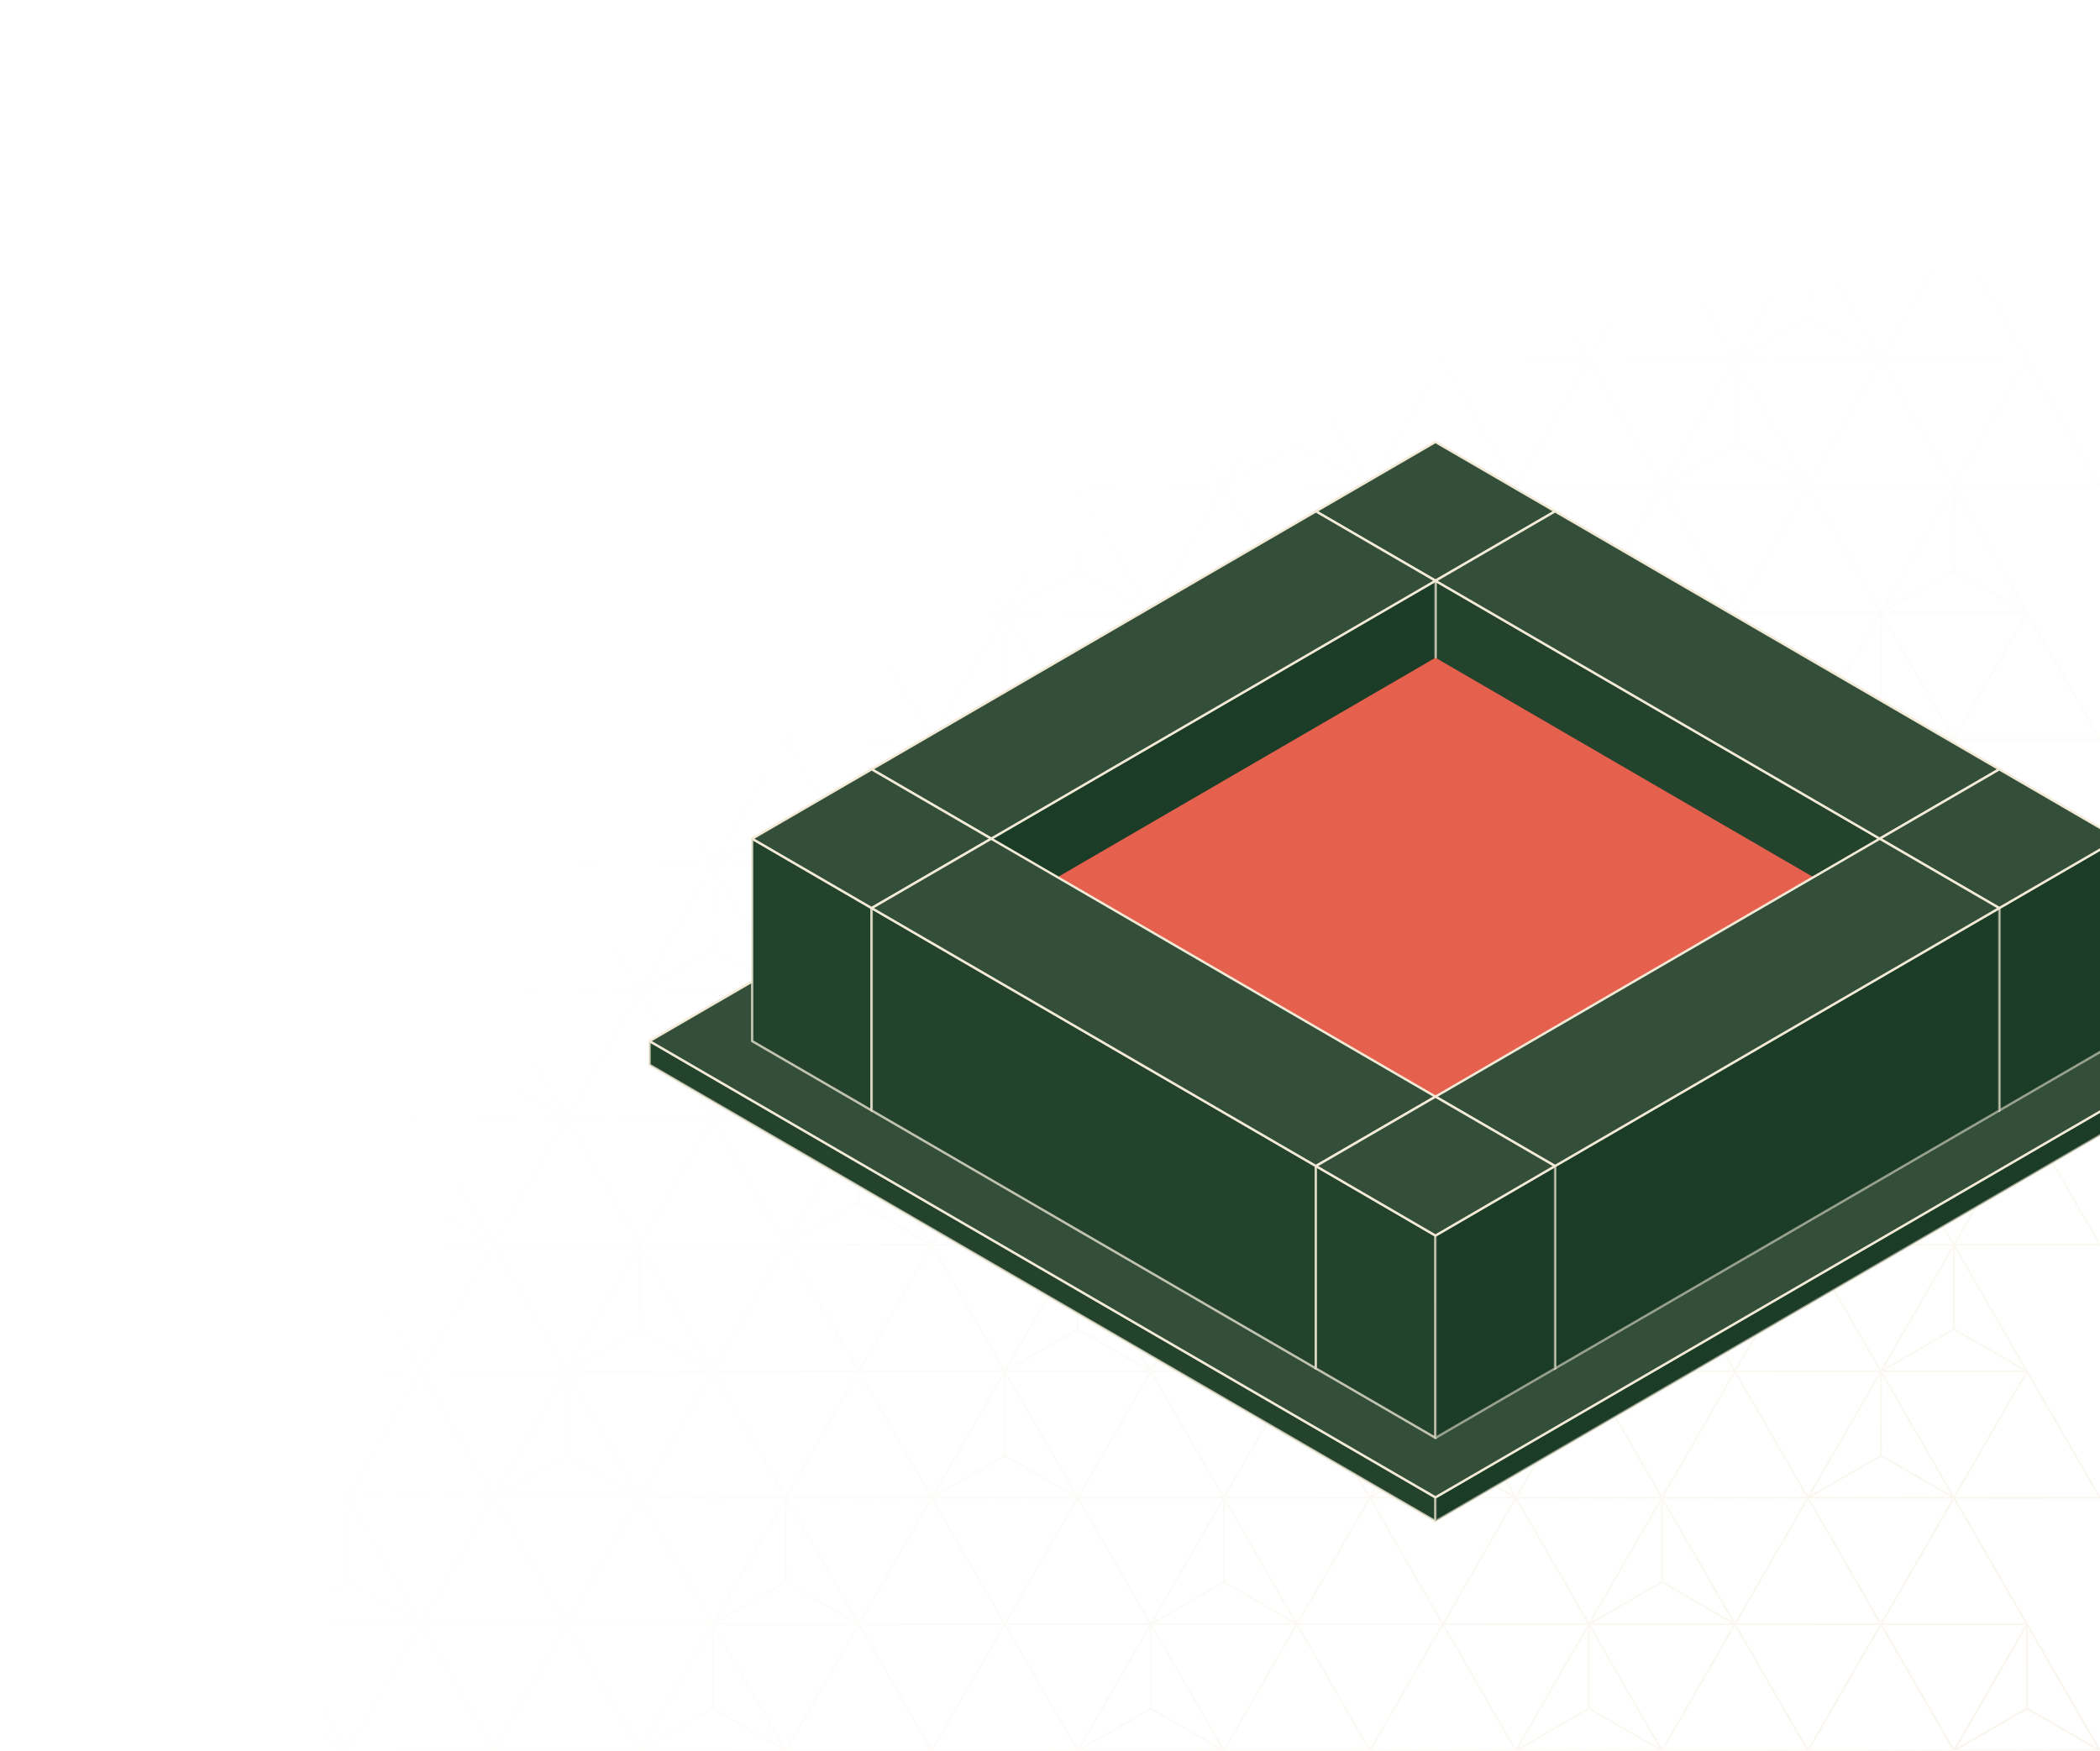
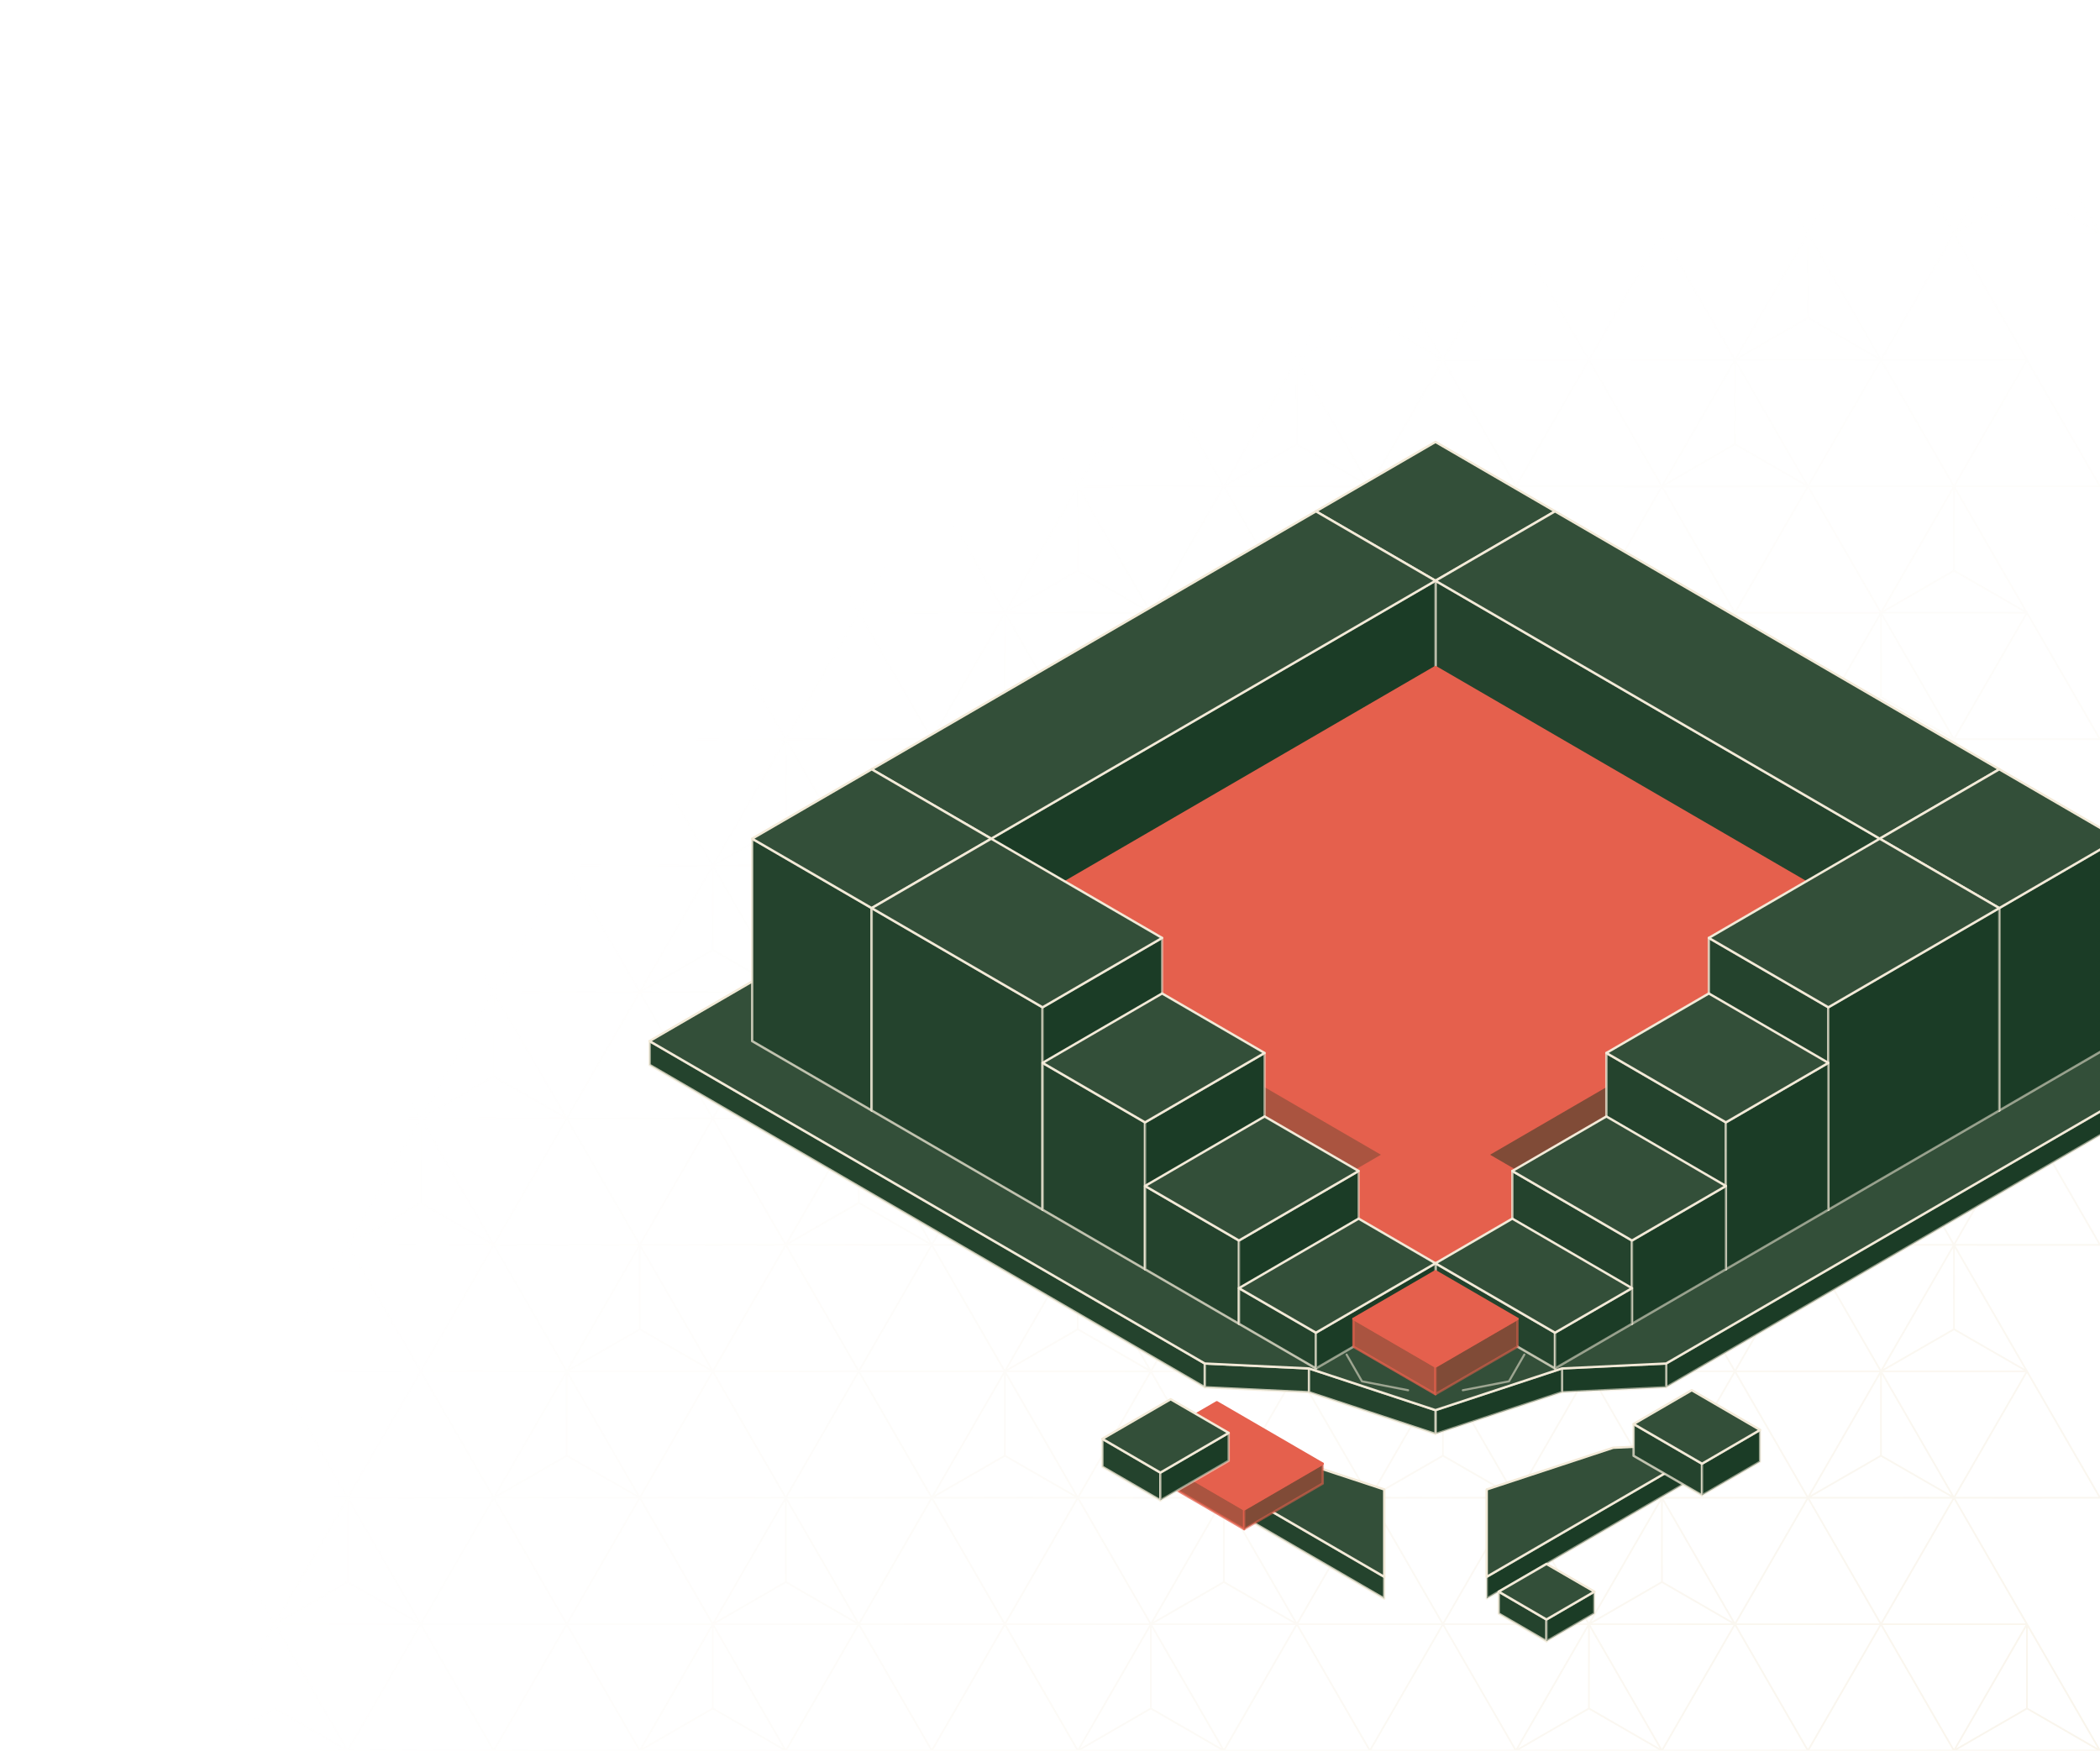
<svg xmlns="http://www.w3.org/2000/svg" width="1697" height="1415" viewBox="0 0 1697 1415" fill="none">
  <defs>
    <radialGradient id="fade" cx="1" cy="1" r="1.05" gradientUnits="objectBoundingBox">
      <stop offset="0" stop-color="#fff" stop-opacity="0.5" />
      <stop offset="0.45" stop-color="#fff" stop-opacity="0.22" />
      <stop offset="0.85" stop-color="#fff" stop-opacity="0" />
    </radialGradient>
    <mask id="m">
      <rect width="1697" height="1415" fill="url(#fade)" />
    </mask>
  </defs>
  <g mask="url(#m)" stroke="#f3ead8" stroke-width="1.4" stroke-linecap="round">
    <path d="M1697 1415L1579 1415 M1579 1415L1638 1312.8 M1638 1312.8L1697 1415 M1697 1415L1638 1380.9 M1579 1415L1638 1380.9 M1638 1312.8L1638 1380.9 M1579 1415L1461 1415 M1461 1415L1520 1312.8 M1520 1312.8L1579 1415 M1461 1415L1343 1415 M1343 1415L1402 1312.8 M1402 1312.8L1461 1415 M1343 1415L1225 1415 M1225 1415L1284 1312.8 M1284 1312.8L1343 1415 M1343 1415L1284 1380.9 M1225 1415L1284 1380.9 M1284 1312.8L1284 1380.9 M1225 1415L1107 1415 M1107 1415L1166 1312.8 M1166 1312.8L1225 1415 M1107 1415L989 1415 M989 1415L1048 1312.8 M1048 1312.8L1107 1415 M989 1415L871 1415 M871 1415L930 1312.8 M930 1312.8L989 1415 M989 1415L930 1380.9 M871 1415L930 1380.9 M930 1312.8L930 1380.9 M871 1415L753 1415 M753 1415L812 1312.8 M812 1312.8L871 1415 M753 1415L635 1415 M635 1415L694 1312.8 M694 1312.8L753 1415 M635 1415L517 1415 M517 1415L576 1312.8 M576 1312.8L635 1415 M635 1415L576 1380.9 M517 1415L576 1380.9 M576 1312.8L576 1380.9 M517 1415L399 1415 M399 1415L458 1312.8 M458 1312.8L517 1415 M399 1415L281 1415 M281 1415L340 1312.8 M340 1312.8L399 1415 M281 1415L163 1415 M163 1415L222 1312.8 M222 1312.8L281 1415 M281 1415L222 1380.9 M163 1415L222 1380.9 M222 1312.8L222 1380.9 M163 1415L45 1415 M45 1415L104 1312.8 M104 1312.8L163 1415 M45 1415L-73 1415 M-73 1415L-14 1312.8 M-14 1312.8L45 1415 M-73 1415L-191 1415 M-191 1415L-132 1312.8 M-132 1312.8L-73 1415 M-73 1415L-132 1380.9 M-191 1415L-132 1380.9 M-132 1312.8L-132 1380.9 M-191 1415L-309 1415 M-309 1415L-250 1312.8 M-250 1312.8L-191 1415 M1638 1312.8L1520 1312.8 M1520 1312.8L1579 1210.6 M1579 1210.6L1638 1312.8 M1520 1312.8L1402 1312.8 M1402 1312.8L1461 1210.6 M1461 1210.6L1520 1312.8 M1402 1312.8L1284 1312.8 M1284 1312.8L1343 1210.6 M1343 1210.6L1402 1312.8 M1402 1312.8L1343 1278.7 M1284 1312.8L1343 1278.7 M1343 1210.6L1343 1278.7 M1284 1312.8L1166 1312.8 M1166 1312.8L1225 1210.6 M1225 1210.6L1284 1312.8 M1166 1312.8L1048 1312.8 M1048 1312.8L1107 1210.6 M1107 1210.6L1166 1312.8 M1048 1312.8L930 1312.8 M930 1312.8L989 1210.6 M989 1210.6L1048 1312.8 M1048 1312.8L989 1278.7 M930 1312.8L989 1278.7 M989 1210.6L989 1278.7 M930 1312.8L812 1312.8 M812 1312.8L871 1210.6 M871 1210.6L930 1312.8 M812 1312.8L694 1312.8 M694 1312.8L753 1210.6 M753 1210.6L812 1312.8 M694 1312.8L576 1312.8 M576 1312.8L635 1210.6 M635 1210.6L694 1312.8 M694 1312.8L635 1278.7 M576 1312.8L635 1278.7 M635 1210.6L635 1278.7 M576 1312.8L458 1312.8 M458 1312.8L517 1210.6 M517 1210.6L576 1312.8 M458 1312.8L340 1312.8 M340 1312.8L399 1210.6 M399 1210.6L458 1312.8 M340 1312.8L222 1312.8 M222 1312.8L281 1210.6 M281 1210.6L340 1312.8 M340 1312.8L281 1278.7 M222 1312.8L281 1278.7 M281 1210.6L281 1278.7 M222 1312.8L104 1312.8 M104 1312.8L163 1210.6 M163 1210.6L222 1312.8 M104 1312.8L-14 1312.8 M-14 1312.8L45 1210.6 M45 1210.6L104 1312.8 M-14 1312.8L-132 1312.8 M-132 1312.8L-73 1210.6 M-73 1210.6L-14 1312.8 M-14 1312.8L-73 1278.7 M-132 1312.8L-73 1278.7 M-73 1210.6L-73 1278.7 M-132 1312.8L-250 1312.8 M-250 1312.8L-191 1210.6 M-191 1210.6L-132 1312.8 M-250 1312.8L-368 1312.8 M-368 1312.8L-309 1210.6 M-309 1210.6L-250 1312.8 M1697 1210.6L1579 1210.6 M1579 1210.6L1638 1108.4 M1638 1108.4L1697 1210.6 M1579 1210.6L1461 1210.6 M1461 1210.6L1520 1108.4 M1520 1108.4L1579 1210.6 M1579 1210.6L1520 1176.6 M1461 1210.6L1520 1176.6 M1520 1108.4L1520 1176.6 M1461 1210.6L1343 1210.6 M1343 1210.6L1402 1108.4 M1402 1108.4L1461 1210.6 M1343 1210.6L1225 1210.6 M1225 1210.6L1284 1108.4 M1284 1108.4L1343 1210.6 M1225 1210.6L1107 1210.6 M1107 1210.6L1166 1108.4 M1166 1108.4L1225 1210.6 M1225 1210.6L1166 1176.6 M1107 1210.6L1166 1176.6 M1166 1108.4L1166 1176.6 M1107 1210.6L989 1210.6 M989 1210.6L1048 1108.4 M1048 1108.4L1107 1210.6 M989 1210.6L871 1210.6 M871 1210.6L930 1108.4 M930 1108.4L989 1210.6 M871 1210.6L753 1210.6 M753 1210.6L812 1108.4 M812 1108.4L871 1210.6 M871 1210.6L812 1176.6 M753 1210.6L812 1176.6 M812 1108.4L812 1176.6 M753 1210.6L635 1210.6 M635 1210.6L694 1108.4 M694 1108.4L753 1210.6 M635 1210.6L517 1210.6 M517 1210.6L576 1108.4 M576 1108.4L635 1210.6 M517 1210.6L399 1210.6 M399 1210.6L458 1108.4 M458 1108.4L517 1210.6 M517 1210.6L458 1176.6 M399 1210.6L458 1176.6 M458 1108.4L458 1176.6 M399 1210.6L281 1210.6 M281 1210.6L340 1108.4 M340 1108.4L399 1210.6 M281 1210.6L163 1210.6 M163 1210.6L222 1108.4 M222 1108.4L281 1210.6 M163 1210.6L45 1210.6 M45 1210.6L104 1108.4 M104 1108.4L163 1210.6 M163 1210.6L104 1176.6 M45 1210.6L104 1176.6 M104 1108.4L104 1176.6 M45 1210.6L-73 1210.6 M-73 1210.6L-14 1108.4 M-14 1108.4L45 1210.6 M-73 1210.6L-191 1210.6 M-191 1210.6L-132 1108.4 M-132 1108.4L-73 1210.6 M-191 1210.6L-309 1210.6 M-309 1210.6L-250 1108.4 M-250 1108.4L-191 1210.6 M-191 1210.6L-250 1176.6 M-309 1210.6L-250 1176.6 M-250 1108.4L-250 1176.6 M1638 1108.4L1520 1108.4 M1520 1108.4L1579 1006.2 M1579 1006.2L1638 1108.4 M1638 1108.4L1579 1074.4 M1520 1108.4L1579 1074.4 M1579 1006.2L1579 1074.4 M1520 1108.4L1402 1108.4 M1402 1108.4L1461 1006.2 M1461 1006.2L1520 1108.4 M1402 1108.4L1284 1108.4 M1284 1108.4L1343 1006.2 M1343 1006.2L1402 1108.4 M1284 1108.4L1166 1108.4 M1166 1108.4L1225 1006.2 M1225 1006.2L1284 1108.4 M1284 1108.4L1225 1074.4 M1166 1108.4L1225 1074.4 M1225 1006.2L1225 1074.4 M1166 1108.4L1048 1108.4 M1048 1108.4L1107 1006.2 M1107 1006.2L1166 1108.4 M1048 1108.4L930 1108.4 M930 1108.4L989 1006.2 M989 1006.2L1048 1108.4 M930 1108.4L812 1108.4 M812 1108.4L871 1006.2 M871 1006.2L930 1108.4 M930 1108.4L871 1074.4 M812 1108.4L871 1074.4 M871 1006.2L871 1074.4 M812 1108.4L694 1108.4 M694 1108.4L753 1006.2 M753 1006.2L812 1108.4 M694 1108.4L576 1108.4 M576 1108.4L635 1006.2 M635 1006.2L694 1108.4 M576 1108.4L458 1108.4 M458 1108.4L517 1006.2 M517 1006.2L576 1108.4 M576 1108.4L517 1074.4 M458 1108.4L517 1074.4 M517 1006.2L517 1074.4 M458 1108.4L340 1108.4 M340 1108.4L399 1006.2 M399 1006.2L458 1108.4 M340 1108.4L222 1108.4 M222 1108.4L281 1006.2 M281 1006.2L340 1108.4 M222 1108.4L104 1108.4 M104 1108.4L163 1006.2 M163 1006.2L222 1108.4 M222 1108.4L163 1074.4 M104 1108.4L163 1074.4 M163 1006.2L163 1074.4 M104 1108.4L-14 1108.4 M-14 1108.4L45 1006.2 M45 1006.2L104 1108.4 M-14 1108.4L-132 1108.4 M-132 1108.4L-73 1006.2 M-73 1006.2L-14 1108.4 M-132 1108.4L-250 1108.4 M-250 1108.4L-191 1006.2 M-191 1006.2L-132 1108.4 M-132 1108.4L-191 1074.4 M-250 1108.4L-191 1074.4 M-191 1006.2L-191 1074.4 M-250 1108.4L-368 1108.4 M-368 1108.4L-309 1006.2 M-309 1006.2L-250 1108.4 M1697 1006.2L1579 1006.2 M1579 1006.2L1638 904 M1638 904L1697 1006.2 M1579 1006.2L1461 1006.2 M1461 1006.2L1520 904 M1520 904L1579 1006.2 M1461 1006.2L1343 1006.2 M1343 1006.2L1402 904 M1402 904L1461 1006.2 M1461 1006.2L1402 972.2 M1343 1006.2L1402 972.2 M1402 904L1402 972.2 M1343 1006.2L1225 1006.2 M1225 1006.2L1284 904 M1284 904L1343 1006.2 M1225 1006.2L1107 1006.2 M1107 1006.2L1166 904 M1166 904L1225 1006.2 M1107 1006.2L989 1006.2 M989 1006.2L1048 904 M1048 904L1107 1006.2 M1107 1006.2L1048 972.2 M989 1006.2L1048 972.2 M1048 904L1048 972.2 M989 1006.2L871 1006.2 M871 1006.2L930 904 M930 904L989 1006.2 M871 1006.2L753 1006.2 M753 1006.2L812 904 M812 904L871 1006.2 M753 1006.2L635 1006.2 M635 1006.2L694 904 M694 904L753 1006.2 M753 1006.2L694 972.2 M635 1006.2L694 972.2 M694 904L694 972.2 M635 1006.2L517 1006.2 M517 1006.2L576 904 M576 904L635 1006.2 M517 1006.2L399 1006.2 M399 1006.2L458 904 M458 904L517 1006.2 M399 1006.2L281 1006.2 M281 1006.2L340 904 M340 904L399 1006.2 M399 1006.2L340 972.2 M281 1006.2L340 972.2 M340 904L340 972.2 M281 1006.2L163 1006.2 M163 1006.2L222 904 M222 904L281 1006.2 M163 1006.2L45 1006.2 M45 1006.2L104 904 M104 904L163 1006.2 M45 1006.2L-73 1006.2 M-73 1006.2L-14 904 M-14 904L45 1006.2 M45 1006.2L-14 972.2 M-73 1006.2L-14 972.2 M-14 904L-14 972.2 M-73 1006.2L-191 1006.2 M-191 1006.2L-132 904 M-132 904L-73 1006.2 M-191 1006.2L-309 1006.2 M-309 1006.2L-250 904 M-250 904L-191 1006.2 M1638 904L1520 904 M1520 904L1579 801.9 M1579 801.9L1638 904 M1520 904L1402 904 M1402 904L1461 801.9 M1461 801.9L1520 904 M1520 904L1461 870 M1402 904L1461 870 M1461 801.9L1461 870 M1402 904L1284 904 M1284 904L1343 801.9 M1343 801.9L1402 904 M1284 904L1166 904 M1166 904L1225 801.9 M1225 801.9L1284 904 M1166 904L1048 904 M1048 904L1107 801.9 M1107 801.9L1166 904 M1166 904L1107 870 M1048 904L1107 870 M1107 801.9L1107 870 M1048 904L930 904 M930 904L989 801.9 M989 801.9L1048 904 M930 904L812 904 M812 904L871 801.9 M871 801.9L930 904 M812 904L694 904 M694 904L753 801.9 M753 801.9L812 904 M812 904L753 870 M694 904L753 870 M753 801.9L753 870 M694 904L576 904 M576 904L635 801.9 M635 801.9L694 904 M576 904L458 904 M458 904L517 801.9 M517 801.9L576 904 M458 904L340 904 M340 904L399 801.9 M399 801.9L458 904 M458 904L399 870 M340 904L399 870 M399 801.9L399 870 M340 904L222 904 M222 904L281 801.9 M281 801.9L340 904 M222 904L104 904 M104 904L163 801.9 M163 801.9L222 904 M104 904L-14 904 M-14 904L45 801.9 M45 801.9L104 904 M104 904L45 870 M-14 904L45 870 M45 801.9L45 870 M-14 904L-132 904 M-132 904L-73 801.9 M-73 801.9L-14 904 M-132 904L-250 904 M-250 904L-191 801.9 M-191 801.9L-132 904 M-250 904L-368 904 M-368 904L-309 801.9 M-309 801.9L-250 904 M-250 904L-309 870 M-368 904L-309 870 M-309 801.9L-309 870 M1697 801.9L1579 801.9 M1579 801.9L1638 699.7 M1638 699.7L1697 801.9 M1697 801.9L1638 767.8 M1579 801.9L1638 767.8 M1638 699.7L1638 767.8 M1579 801.9L1461 801.9 M1461 801.9L1520 699.7 M1520 699.7L1579 801.9 M1461 801.9L1343 801.9 M1343 801.9L1402 699.7 M1402 699.7L1461 801.9 M1343 801.9L1225 801.9 M1225 801.9L1284 699.7 M1284 699.7L1343 801.9 M1343 801.9L1284 767.8 M1225 801.9L1284 767.8 M1284 699.7L1284 767.8 M1225 801.9L1107 801.9 M1107 801.9L1166 699.7 M1166 699.7L1225 801.9 M1107 801.9L989 801.9 M989 801.9L1048 699.7 M1048 699.7L1107 801.9 M989 801.9L871 801.9 M871 801.9L930 699.7 M930 699.7L989 801.9 M989 801.9L930 767.8 M871 801.9L930 767.8 M930 699.7L930 767.8 M871 801.9L753 801.9 M753 801.9L812 699.7 M812 699.7L871 801.9 M753 801.9L635 801.9 M635 801.9L694 699.7 M694 699.7L753 801.9 M635 801.9L517 801.9 M517 801.9L576 699.7 M576 699.7L635 801.9 M635 801.9L576 767.8 M517 801.9L576 767.8 M576 699.7L576 767.8 M517 801.9L399 801.9 M399 801.9L458 699.7 M458 699.7L517 801.9 M399 801.9L281 801.9 M281 801.9L340 699.7 M340 699.7L399 801.9 M281 801.9L163 801.9 M163 801.9L222 699.7 M222 699.7L281 801.9 M281 801.9L222 767.8 M163 801.9L222 767.8 M222 699.7L222 767.8 M163 801.9L45 801.9 M45 801.9L104 699.7 M104 699.7L163 801.9 M45 801.9L-73 801.9 M-73 801.9L-14 699.7 M-14 699.7L45 801.9 M-73 801.9L-191 801.9 M-191 801.9L-132 699.7 M-132 699.7L-73 801.9 M-73 801.9L-132 767.8 M-191 801.9L-132 767.8 M-132 699.7L-132 767.8 M-191 801.9L-309 801.9 M-309 801.9L-250 699.7 M-250 699.7L-191 801.9 M1638 699.7L1520 699.7 M1520 699.7L1579 597.5 M1579 597.5L1638 699.7 M1520 699.7L1402 699.7 M1402 699.7L1461 597.5 M1461 597.5L1520 699.7 M1402 699.7L1284 699.7 M1284 699.7L1343 597.5 M1343 597.5L1402 699.7 M1402 699.7L1343 665.6 M1284 699.7L1343 665.6 M1343 597.5L1343 665.6 M1284 699.7L1166 699.7 M1166 699.7L1225 597.5 M1225 597.5L1284 699.7 M1166 699.7L1048 699.7 M1048 699.7L1107 597.5 M1107 597.5L1166 699.7 M1048 699.7L930 699.7 M930 699.7L989 597.5 M989 597.5L1048 699.7 M1048 699.7L989 665.6 M930 699.7L989 665.6 M989 597.5L989 665.6 M930 699.7L812 699.7 M812 699.7L871 597.5 M871 597.5L930 699.7 M812 699.7L694 699.7 M694 699.7L753 597.5 M753 597.5L812 699.7 M694 699.7L576 699.7 M576 699.7L635 597.5 M635 597.5L694 699.7 M694 699.7L635 665.6 M576 699.7L635 665.6 M635 597.5L635 665.6 M576 699.7L458 699.7 M458 699.7L517 597.5 M517 597.5L576 699.7 M458 699.7L340 699.7 M340 699.7L399 597.5 M399 597.5L458 699.7 M340 699.7L222 699.7 M222 699.7L281 597.5 M281 597.5L340 699.7 M340 699.7L281 665.6 M222 699.7L281 665.6 M281 597.5L281 665.6 M222 699.7L104 699.7 M104 699.7L163 597.5 M163 597.5L222 699.7 M104 699.7L-14 699.7 M-14 699.7L45 597.5 M45 597.5L104 699.7 M-14 699.7L-132 699.7 M-132 699.7L-73 597.5 M-73 597.5L-14 699.7 M-14 699.7L-73 665.6 M-132 699.7L-73 665.6 M-73 597.5L-73 665.6 M-132 699.7L-250 699.7 M-250 699.7L-191 597.5 M-191 597.5L-132 699.7 M-250 699.7L-368 699.7 M-368 699.7L-309 597.5 M-309 597.5L-250 699.7 M1697 597.5L1579 597.5 M1579 597.5L1638 495.3 M1638 495.3L1697 597.5 M1579 597.5L1461 597.5 M1461 597.5L1520 495.3 M1520 495.3L1579 597.5 M1579 597.5L1520 563.4 M1461 597.5L1520 563.4 M1520 495.3L1520 563.4 M1461 597.5L1343 597.5 M1343 597.5L1402 495.3 M1402 495.3L1461 597.5 M1343 597.5L1225 597.5 M1225 597.5L1284 495.3 M1284 495.3L1343 597.5 M1225 597.5L1107 597.5 M1107 597.5L1166 495.3 M1166 495.3L1225 597.5 M1225 597.5L1166 563.4 M1107 597.5L1166 563.4 M1166 495.3L1166 563.4 M1107 597.5L989 597.5 M989 597.5L1048 495.3 M1048 495.3L1107 597.5 M989 597.5L871 597.5 M871 597.5L930 495.3 M930 495.3L989 597.5 M871 597.5L753 597.5 M753 597.5L812 495.3 M812 495.3L871 597.5 M871 597.5L812 563.4 M753 597.5L812 563.4 M812 495.3L812 563.4 M753 597.5L635 597.5 M635 597.5L694 495.3 M694 495.3L753 597.5 M635 597.5L517 597.5 M517 597.5L576 495.3 M576 495.3L635 597.5 M517 597.5L399 597.5 M399 597.5L458 495.3 M458 495.3L517 597.5 M517 597.5L458 563.4 M399 597.5L458 563.4 M458 495.3L458 563.4 M399 597.5L281 597.5 M281 597.5L340 495.3 M340 495.3L399 597.5 M281 597.5L163 597.5 M163 597.5L222 495.3 M222 495.3L281 597.5 M163 597.5L45 597.5 M45 597.5L104 495.3 M104 495.3L163 597.5 M163 597.5L104 563.4 M45 597.5L104 563.4 M104 495.3L104 563.4 M45 597.5L-73 597.5 M-73 597.5L-14 495.3 M-14 495.3L45 597.5 M-73 597.5L-191 597.5 M-191 597.5L-132 495.3 M-132 495.3L-73 597.5 M-191 597.5L-309 597.5 M-309 597.5L-250 495.3 M-250 495.3L-191 597.5 M-191 597.5L-250 563.4 M-309 597.5L-250 563.4 M-250 495.3L-250 563.4 M1638 495.3L1520 495.3 M1520 495.3L1579 393.1 M1579 393.1L1638 495.3 M1638 495.3L1579 461.2 M1520 495.3L1579 461.2 M1579 393.1L1579 461.2 M1520 495.3L1402 495.3 M1402 495.3L1461 393.1 M1461 393.1L1520 495.3 M1402 495.3L1284 495.3 M1284 495.3L1343 393.1 M1343 393.1L1402 495.3 M1284 495.3L1166 495.3 M1166 495.3L1225 393.1 M1225 393.1L1284 495.3 M1284 495.3L1225 461.2 M1166 495.3L1225 461.2 M1225 393.1L1225 461.2 M1166 495.3L1048 495.3 M1048 495.3L1107 393.1 M1107 393.1L1166 495.3 M1048 495.3L930 495.3 M930 495.3L989 393.1 M989 393.1L1048 495.3 M930 495.3L812 495.3 M812 495.3L871 393.1 M871 393.1L930 495.3 M930 495.3L871 461.2 M812 495.3L871 461.2 M871 393.1L871 461.2 M812 495.3L694 495.3 M694 495.3L753 393.1 M753 393.1L812 495.3 M694 495.3L576 495.3 M576 495.3L635 393.1 M635 393.1L694 495.3 M576 495.3L458 495.3 M458 495.3L517 393.1 M517 393.1L576 495.3 M576 495.3L517 461.2 M458 495.3L517 461.2 M517 393.1L517 461.2 M458 495.3L340 495.3 M340 495.3L399 393.1 M399 393.1L458 495.3 M340 495.3L222 495.3 M222 495.3L281 393.1 M281 393.1L340 495.3 M222 495.3L104 495.3 M104 495.3L163 393.1 M163 393.1L222 495.3 M222 495.3L163 461.2 M104 495.3L163 461.2 M163 393.1L163 461.2 M104 495.3L-14 495.3 M-14 495.3L45 393.1 M45 393.1L104 495.3 M-14 495.3L-132 495.3 M-132 495.3L-73 393.1 M-73 393.1L-14 495.3 M-132 495.3L-250 495.3 M-250 495.3L-191 393.1 M-191 393.1L-132 495.3 M-132 495.3L-191 461.2 M-250 495.3L-191 461.2 M-191 393.1L-191 461.2 M-250 495.3L-368 495.3 M-368 495.3L-309 393.1 M-309 393.1L-250 495.3 M1697 393.1L1579 393.1 M1579 393.1L1638 290.9 M1638 290.9L1697 393.1 M1579 393.1L1461 393.1 M1461 393.1L1520 290.9 M1520 290.9L1579 393.1 M1461 393.1L1343 393.1 M1343 393.1L1402 290.9 M1402 290.9L1461 393.1 M1461 393.1L1402 359 M1343 393.1L1402 359 M1402 290.9L1402 359 M1343 393.1L1225 393.1 M1225 393.1L1284 290.9 M1284 290.9L1343 393.1 M1225 393.1L1107 393.1 M1107 393.1L1166 290.9 M1166 290.9L1225 393.1 M1107 393.1L989 393.1 M989 393.1L1048 290.9 M1048 290.9L1107 393.1 M1107 393.1L1048 359 M989 393.1L1048 359 M1048 290.9L1048 359 M989 393.1L871 393.1 M871 393.1L930 290.9 M930 290.9L989 393.1 M871 393.1L753 393.1 M753 393.1L812 290.9 M812 290.9L871 393.1 M753 393.1L635 393.1 M635 393.1L694 290.9 M694 290.9L753 393.1 M753 393.1L694 359 M635 393.1L694 359 M694 290.9L694 359 M635 393.1L517 393.1 M517 393.1L576 290.9 M576 290.9L635 393.1 M517 393.1L399 393.1 M399 393.1L458 290.9 M458 290.9L517 393.1 M399 393.1L281 393.1 M281 393.1L340 290.9 M340 290.9L399 393.1 M399 393.1L340 359 M281 393.1L340 359 M340 290.9L340 359 M281 393.1L163 393.1 M163 393.1L222 290.9 M222 290.9L281 393.1 M163 393.1L45 393.1 M45 393.1L104 290.9 M104 290.9L163 393.1 M45 393.1L-73 393.1 M-73 393.1L-14 290.9 M-14 290.9L45 393.1 M45 393.1L-14 359 M-73 393.1L-14 359 M-14 290.9L-14 359 M-73 393.1L-191 393.1 M-191 393.1L-132 290.9 M-132 290.9L-73 393.1 M-191 393.1L-309 393.1 M-309 393.1L-250 290.9 M-250 290.9L-191 393.1 M1638 290.9L1520 290.9 M1520 290.9L1579 188.7 M1579 188.7L1638 290.9 M1520 290.9L1402 290.9 M1402 290.9L1461 188.7 M1461 188.7L1520 290.9 M1520 290.9L1461 256.8 M1402 290.9L1461 256.8 M1461 188.7L1461 256.8 M1402 290.9L1284 290.9 M1284 290.9L1343 188.7 M1343 188.7L1402 290.9 M1284 290.9L1166 290.9 M1166 290.9L1225 188.7 M1225 188.7L1284 290.9 M1166 290.9L1048 290.9 M1048 290.9L1107 188.7 M1107 188.7L1166 290.9 M1166 290.9L1107 256.8 M1048 290.9L1107 256.8 M1107 188.7L1107 256.8 M1048 290.9L930 290.9 M930 290.9L989 188.7 M989 188.7L1048 290.9 M930 290.9L812 290.9 M812 290.9L871 188.7 M871 188.7L930 290.9 M812 290.9L694 290.9 M694 290.9L753 188.7 M753 188.7L812 290.9 M812 290.9L753 256.8 M694 290.9L753 256.8 M753 188.7L753 256.8 M694 290.9L576 290.9 M576 290.9L635 188.7 M635 188.7L694 290.9 M576 290.9L458 290.9 M458 290.9L517 188.7 M517 188.7L576 290.9 M458 290.9L340 290.9 M340 290.9L399 188.7 M399 188.7L458 290.9 M458 290.9L399 256.8 M340 290.9L399 256.8 M399 188.7L399 256.8 M340 290.9L222 290.9 M222 290.9L281 188.7 M281 188.7L340 290.9 M222 290.9L104 290.9 M104 290.9L163 188.7 M163 188.7L222 290.9 M104 290.9L-14 290.9 M-14 290.9L45 188.7 M45 188.7L104 290.9 M104 290.9L45 256.8 M-14 290.9L45 256.8 M45 188.7L45 256.8 M-14 290.9L-132 290.9 M-132 290.9L-73 188.7 M-73 188.7L-14 290.9 M-132 290.9L-250 290.9 M-250 290.9L-191 188.7 M-191 188.7L-132 290.9 M-250 290.9L-368 290.9 M-368 290.9L-309 188.7 M-309 188.7L-250 290.9 M-250 290.9L-309 256.8 M-368 290.9L-309 256.8 M-309 188.7L-309 256.8 M1697 188.7L1579 188.7 M1579 188.7L1638 86.5 M1638 86.5L1697 188.7 M1697 188.7L1638 154.6 M1579 188.7L1638 154.6 M1638 86.5L1638 154.6 M1579 188.7L1461 188.7 M1461 188.7L1520 86.5 M1520 86.5L1579 188.7 M1461 188.7L1343 188.7 M1343 188.7L1402 86.5 M1402 86.5L1461 188.7 M1343 188.7L1225 188.7 M1225 188.7L1284 86.5 M1284 86.5L1343 188.7 M1343 188.7L1284 154.6 M1225 188.7L1284 154.6 M1284 86.5L1284 154.6 M1225 188.7L1107 188.7 M1107 188.7L1166 86.5 M1166 86.5L1225 188.7 M1107 188.7L989 188.7 M989 188.7L1048 86.5 M1048 86.5L1107 188.7 M989 188.7L871 188.7 M871 188.7L930 86.5 M930 86.5L989 188.7 M989 188.7L930 154.6 M871 188.7L930 154.6 M930 86.5L930 154.6 M871 188.7L753 188.7 M753 188.7L812 86.5 M812 86.5L871 188.7 M753 188.7L635 188.7 M635 188.7L694 86.5 M694 86.5L753 188.7 M635 188.7L517 188.7 M517 188.7L576 86.5 M576 86.5L635 188.7 M635 188.7L576 154.6 M517 188.7L576 154.6 M576 86.5L576 154.6 M517 188.7L399 188.7 M399 188.7L458 86.5 M458 86.5L517 188.7 M399 188.7L281 188.7 M281 188.7L340 86.5 M340 86.5L399 188.7 M281 188.7L163 188.7 M163 188.7L222 86.5 M222 86.5L281 188.7 M281 188.7L222 154.6 M163 188.7L222 154.6 M222 86.5L222 154.6 M163 188.7L45 188.7 M45 188.7L104 86.5 M104 86.5L163 188.7 M45 188.7L-73 188.7 M-73 188.7L-14 86.5 M-14 86.5L45 188.7 M-73 188.7L-191 188.7 M-191 188.7L-132 86.5 M-132 86.5L-73 188.7 M-73 188.7L-132 154.6 M-191 188.7L-132 154.6 M-132 86.5L-132 154.6 M-191 188.7L-309 188.7 M-309 188.7L-250 86.5 M-250 86.5L-191 188.7 M1638 86.5L1520 86.5 M1520 86.5L1579 -15.7 M1579 -15.7L1638 86.5 M1520 86.5L1402 86.5 M1402 86.5L1461 -15.7 M1461 -15.7L1520 86.5 M1402 86.5L1284 86.5 M1284 86.5L1343 -15.7 M1343 -15.7L1402 86.5 M1402 86.5L1343 52.5 M1284 86.5L1343 52.5 M1343 -15.7L1343 52.5 M1284 86.5L1166 86.5 M1166 86.5L1225 -15.7 M1225 -15.7L1284 86.5 M1166 86.5L1048 86.5 M1048 86.5L1107 -15.7 M1107 -15.7L1166 86.5 M1048 86.5L930 86.5 M930 86.5L989 -15.7 M989 -15.7L1048 86.5 M1048 86.5L989 52.5 M930 86.5L989 52.5 M989 -15.7L989 52.5 M930 86.5L812 86.5 M812 86.5L871 -15.7 M871 -15.7L930 86.5 M812 86.5L694 86.5 M694 86.5L753 -15.7 M753 -15.7L812 86.5 M694 86.5L576 86.5 M576 86.5L635 -15.7 M635 -15.7L694 86.5 M694 86.5L635 52.5 M576 86.5L635 52.5 M635 -15.7L635 52.5 M576 86.5L458 86.5 M458 86.5L517 -15.7 M517 -15.7L576 86.5 M458 86.5L340 86.5 M340 86.5L399 -15.7 M399 -15.7L458 86.5 M340 86.5L222 86.5 M222 86.5L281 -15.7 M281 -15.7L340 86.5 M340 86.5L281 52.5 M222 86.5L281 52.5 M281 -15.7L281 52.5 M222 86.5L104 86.5 M104 86.5L163 -15.7 M163 -15.7L222 86.5 M104 86.5L-14 86.5 M-14 86.5L45 -15.7 M45 -15.7L104 86.5 M-14 86.5L-132 86.5 M-132 86.5L-73 -15.7 M-73 -15.7L-14 86.5 M-14 86.5L-73 52.5 M-132 86.5L-73 52.5 M-73 -15.7L-73 52.5 M-132 86.5L-250 86.5 M-250 86.5L-191 -15.7 M-191 -15.7L-132 86.5 M-250 86.5L-368 86.5 M-368 86.5L-309 -15.7 M-309 -15.7L-250 86.5 M1697 -15.7L1579 -15.7 M1579 -15.7L1638 -117.9 M1638 -117.9L1697 -15.7 M1579 -15.7L1461 -15.7 M1461 -15.7L1520 -117.9 M1520 -117.9L1579 -15.7 M1579 -15.7L1520 -49.7 M1461 -15.7L1520 -49.7 M1520 -117.9L1520 -49.7 M1461 -15.7L1343 -15.7 M1343 -15.7L1402 -117.9 M1402 -117.9L1461 -15.7 M1343 -15.7L1225 -15.7 M1225 -15.7L1284 -117.9 M1284 -117.9L1343 -15.7 M1225 -15.7L1107 -15.7 M1107 -15.7L1166 -117.9 M1166 -117.9L1225 -15.7 M1225 -15.7L1166 -49.7 M1107 -15.7L1166 -49.7 M1166 -117.9L1166 -49.7 M1107 -15.7L989 -15.7 M989 -15.7L1048 -117.9 M1048 -117.9L1107 -15.7 M989 -15.7L871 -15.7 M871 -15.7L930 -117.9 M930 -117.9L989 -15.7 M871 -15.7L753 -15.7 M753 -15.7L812 -117.9 M812 -117.9L871 -15.7 M871 -15.7L812 -49.7 M753 -15.7L812 -49.7 M812 -117.9L812 -49.7 M753 -15.7L635 -15.7 M635 -15.7L694 -117.9 M694 -117.9L753 -15.7 M635 -15.7L517 -15.7 M517 -15.7L576 -117.9 M576 -117.9L635 -15.7 M517 -15.7L399 -15.7 M399 -15.7L458 -117.9 M458 -117.9L517 -15.7 M517 -15.7L458 -49.7 M399 -15.7L458 -49.7 M458 -117.9L458 -49.7 M399 -15.7L281 -15.7 M281 -15.7L340 -117.9 M340 -117.9L399 -15.7 M281 -15.7L163 -15.7 M163 -15.7L222 -117.9 M222 -117.9L281 -15.7 M163 -15.7L45 -15.7 M45 -15.7L104 -117.9 M104 -117.9L163 -15.7 M163 -15.7L104 -49.7 M45 -15.7L104 -49.7 M104 -117.9L104 -49.7 M45 -15.7L-73 -15.7 M-73 -15.7L-14 -117.9 M-14 -117.9L45 -15.7 M-73 -15.7L-191 -15.7 M-191 -15.7L-132 -117.9 M-132 -117.9L-73 -15.7 M-191 -15.7L-309 -15.7 M-309 -15.7L-250 -117.9 M-250 -117.9L-191 -15.7 M-191 -15.7L-250 -49.7 M-309 -15.7L-250 -49.7 M-250 -117.9L-250 -49.7" />
  </g>
  <g fill="none" stroke-linecap="round" stroke-linejoin="round">
-     <polygon points="524.9,841.5 1160.0,1210.3 1160.0,1229.6 524.9,860.7" fill="#24432d" stroke="#f3ead8" stroke-width="1.9" stroke-opacity="0.75" />
-     <polygon points="1795.1,841.5 1160.0,1210.3 1160.0,1229.6 1795.1,860.7" fill="#1b3c26" stroke="#f3ead8" stroke-width="1.9" stroke-opacity="0.55" />
-     <polygon points="1160.0,472.6 1795.1,841.5 1160.0,1210.3 524.9,841.5" fill="#334f39" stroke="#f3ead8" stroke-width="1.9" stroke-opacity="1.0" />
+     <polygon points="1795.1,841.5 1346.4,1102.1 1346.4,1121.3 1795.1,860.7" fill="#1b3c26" stroke="#f3ead8" stroke-width="1.9" stroke-opacity="0.55" />
+     <polygon points="973.6,1102.1 524.9,841.5 524.9,860.7 973.6,1121.3" fill="#24432d" stroke="#f3ead8" stroke-width="1.9" stroke-opacity="0.75" />
+     <polygon points="1346.4,1102.1 1262.2,1106.1 1262.2,1125.3 1346.4,1121.3" fill="#1b3c26" stroke="#f3ead8" stroke-width="1.9" stroke-opacity="0.55" />
+     <polygon points="1057.8,1106.1 973.6,1102.1 973.6,1121.3 1057.8,1125.3" fill="#24432d" stroke="#f3ead8" stroke-width="1.9" stroke-opacity="0.75" />
+     <polygon points="1262.2,1106.1 1160.0,1139.8 1160.0,1159.0 1262.2,1125.3" fill="#1b3c26" stroke="#f3ead8" stroke-width="1.9" stroke-opacity="0.55" />
+     <polygon points="1160.0,1139.8 1057.8,1106.1 1057.8,1125.3 1160.0,1159.0" fill="#24432d" stroke="#f3ead8" stroke-width="1.9" stroke-opacity="0.75" />
+     <polygon points="1160.0,472.6 1795.1,841.5 1346.4,1102.1 1262.2,1106.1 1160.0,1139.8 1057.8,1106.1 973.6,1102.1 524.9,841.5" fill="#334f39" stroke="#f3ead8" stroke-width="1.9" stroke-opacity="1.0" />
    <polygon points="1063.4,413.3 1160.0,469.4 1160.0,633.0 1063.4,576.9" fill="#24432d" stroke="#f3ead8" stroke-width="1.9" stroke-opacity="0.75" />
    <polygon points="1256.6,413.3 1160.0,469.4 1160.0,633.0 1256.6,576.9" fill="#1b3c26" stroke="#f3ead8" stroke-width="1.9" stroke-opacity="0.55" />
    <polygon points="1160.0,357.2 1256.6,413.3 1160.0,469.4 1063.4,413.3" fill="#334f39" stroke="#f3ead8" stroke-width="1.9" stroke-opacity="1.0" />
    <polygon points="1160.0,469.4 1519.0,677.9 1519.0,841.5 1160.0,633.0" fill="#24432d" stroke="#f3ead8" stroke-width="1.9" stroke-opacity="0.75" />
    <polygon points="1615.6,621.8 1519.0,677.9 1519.0,841.5 1615.6,785.4" fill="#1b3c26" stroke="#f3ead8" stroke-width="1.9" stroke-opacity="0.55" />
    <polygon points="1256.6,413.3 1615.6,621.8 1519.0,677.9 1160.0,469.4" fill="#334f39" stroke="#f3ead8" stroke-width="1.9" stroke-opacity="1.0" />
    <polygon points="704.4,621.8 801.0,677.9 801.0,841.5 704.4,785.4" fill="#24432d" stroke="#f3ead8" stroke-width="1.9" stroke-opacity="0.75" />
    <polygon points="1160.0,469.4 801.0,677.9 801.0,841.5 1160.0,633.0" fill="#1b3c26" stroke="#f3ead8" stroke-width="1.9" stroke-opacity="0.55" />
    <polygon points="1063.4,413.3 1160.0,469.4 801.0,677.9 704.4,621.8" fill="#334f39" stroke="#f3ead8" stroke-width="1.9" stroke-opacity="1.0" />
    <polygon points="1519.0,677.9 1615.6,734.0 1615.6,897.6 1519.0,841.5" fill="#24432d" stroke="#f3ead8" stroke-width="1.9" stroke-opacity="0.75" />
    <polygon points="1712.2,677.9 1615.6,734.0 1615.6,897.6 1712.2,841.5" fill="#1b3c26" stroke="#f3ead8" stroke-width="1.9" stroke-opacity="0.55" />
    <polygon points="1615.6,621.8 1712.2,677.9 1615.6,734.0 1519.0,677.9" fill="#334f39" stroke="#f3ead8" stroke-width="1.9" stroke-opacity="1.0" />
    <polygon points="607.8,677.9 704.4,734.0 704.4,897.6 607.8,841.5" fill="#24432d" stroke="#f3ead8" stroke-width="1.9" stroke-opacity="0.75" />
    <polygon points="801.0,677.9 704.4,734.0 704.4,897.6 801.0,841.5" fill="#1b3c26" stroke="#f3ead8" stroke-width="1.9" stroke-opacity="0.55" />
    <polygon points="704.4,621.8 801.0,677.9 704.4,734.0 607.8,677.9" fill="#334f39" stroke="#f3ead8" stroke-width="1.9" stroke-opacity="1.0" />
-     <polygon points="801.0,742.1 1160.0,950.5 1160.0,1050.0 801.0,841.5" fill="#aa5440" stroke="#e5604d" stroke-width="1.9" stroke-opacity="0.75" />
-     <polygon points="1519.0,742.1 1160.0,950.5 1160.0,1050.0 1519.0,841.5" fill="#804b37" stroke="#e5604d" stroke-width="1.9" stroke-opacity="0.55" />
-     <polygon points="1160.0,533.6 1519.0,742.1 1160.0,950.5 801.0,742.1" fill="#e5604d" stroke="#e5604d" stroke-width="3.4" stroke-opacity="1.0" />
-     <polygon points="704.4,734.0 1063.4,942.5 1063.4,1106.1 704.4,897.6" fill="#24432d" stroke="#f3ead8" stroke-width="1.9" stroke-opacity="0.75" />
-     <polygon points="1160.0,886.4 1063.4,942.5 1063.4,1106.1 1160.0,1050.0" fill="#1b3c26" stroke="#f3ead8" stroke-width="1.9" stroke-opacity="0.55" />
-     <polygon points="801.0,677.9 1160.0,886.4 1063.4,942.5 704.4,734.0" fill="#334f39" stroke="#f3ead8" stroke-width="1.9" stroke-opacity="1.0" />
-     <polygon points="1160.0,886.4 1256.6,942.5 1256.6,1106.1 1160.0,1050.0" fill="#24432d" stroke="#f3ead8" stroke-width="1.9" stroke-opacity="0.75" />
-     <polygon points="1615.6,734.0 1256.6,942.5 1256.6,1106.1 1615.6,897.6" fill="#1b3c26" stroke="#f3ead8" stroke-width="1.9" stroke-opacity="0.55" />
-     <polygon points="1519.0,677.9 1615.6,734.0 1256.6,942.5 1160.0,886.4" fill="#334f39" stroke="#f3ead8" stroke-width="1.9" stroke-opacity="1.0" />
-     <polygon points="1063.4,942.5 1160.0,998.7 1160.0,1162.2 1063.4,1106.1" fill="#24432d" stroke="#f3ead8" stroke-width="1.9" stroke-opacity="0.75" />
-     <polygon points="1256.6,942.5 1160.0,998.7 1160.0,1162.2 1256.6,1106.1" fill="#1b3c26" stroke="#f3ead8" stroke-width="1.9" stroke-opacity="0.55" />
-     <polygon points="1160.0,886.4 1256.6,942.5 1160.0,998.7 1063.4,942.5" fill="#334f39" stroke="#f3ead8" stroke-width="1.9" stroke-opacity="1.0" />
+     <polygon points="801.0,748.5 1160.0,957.0 1160.0,1050.0 801.0,841.5" fill="#aa5440" stroke="#e5604d" stroke-width="1.9" stroke-opacity="0.75" />
+     <polygon points="1519.0,748.5 1160.0,957.0 1160.0,1050.0 1519.0,841.5" fill="#804b37" stroke="#e5604d" stroke-width="1.9" stroke-opacity="0.55" />
+     <polygon points="1160.0,540.0 1519.0,748.5 1160.0,957.0 801.0,748.5" fill="#e5604d" stroke="#e5604d" stroke-width="3.4" stroke-opacity="1.0" />
+     <polygon points="1060.6,966.6 1160.0,1024.3 1160.0,1072.4 1060.6,1014.7" fill="#aa5440" stroke="#e5604d" stroke-width="1.9" stroke-opacity="0.75" />
+     <polygon points="1259.4,966.6 1160.0,1024.3 1160.0,1072.4 1259.4,1014.7" fill="#804b37" stroke="#e5604d" stroke-width="1.9" stroke-opacity="0.55" />
+     <polygon points="1160.0,908.8 1259.4,966.6 1160.0,1024.3 1060.6,966.6" fill="#e5604d" stroke="#e5604d" stroke-width="1.9" stroke-opacity="1.0" />
+     <polygon points="1380.9,758.1 1477.5,814.2 1477.5,977.8 1380.9,921.7" fill="#24432d" stroke="#f3ead8" stroke-width="1.9" stroke-opacity="0.75" />
+     <polygon points="1615.6,734.0 1477.5,814.2 1477.5,977.8 1615.6,897.6" fill="#1b3c26" stroke="#f3ead8" stroke-width="1.9" stroke-opacity="0.55" />
+     <polygon points="1519.0,677.9 1615.6,734.0 1477.5,814.2 1380.9,758.1" fill="#334f39" stroke="#f3ead8" stroke-width="1.9" stroke-opacity="1.0" />
+     <polygon points="704.4,734.0 842.5,814.2 842.5,977.8 704.4,897.6" fill="#24432d" stroke="#f3ead8" stroke-width="1.9" stroke-opacity="0.75" />
+     <polygon points="939.1,758.1 842.5,814.2 842.5,977.8 939.1,921.7" fill="#1b3c26" stroke="#f3ead8" stroke-width="1.9" stroke-opacity="0.55" />
+     <polygon points="801.0,677.9 939.1,758.1 842.5,814.2 704.4,734.0" fill="#334f39" stroke="#f3ead8" stroke-width="1.9" stroke-opacity="1.0" />
+     <polygon points="1298.1,851.1 1394.7,907.2 1394.7,1025.9 1298.1,969.8" fill="#24432d" stroke="#f3ead8" stroke-width="1.9" stroke-opacity="0.75" />
+     <polygon points="1477.5,859.1 1394.7,907.2 1394.7,1025.9 1477.5,977.8" fill="#1b3c26" stroke="#f3ead8" stroke-width="1.9" stroke-opacity="0.55" />
+     <polygon points="1380.9,803.0 1477.5,859.1 1394.7,907.2 1298.1,851.1" fill="#334f39" stroke="#f3ead8" stroke-width="1.9" stroke-opacity="1.0" />
+     <polygon points="842.5,859.1 925.3,907.2 925.3,1025.9 842.5,977.8" fill="#24432d" stroke="#f3ead8" stroke-width="1.9" stroke-opacity="0.75" />
+     <polygon points="1021.9,851.1 925.3,907.2 925.3,1025.9 1021.9,969.8" fill="#1b3c26" stroke="#f3ead8" stroke-width="1.9" stroke-opacity="0.55" />
+     <polygon points="939.1,803.0 1021.9,851.1 925.3,907.2 842.5,859.1" fill="#334f39" stroke="#f3ead8" stroke-width="1.9" stroke-opacity="1.0" />
+     <polygon points="1222.1,946.5 1318.8,1002.7 1318.8,1070.0 1222.1,1013.9" fill="#24432d" stroke="#f3ead8" stroke-width="1.9" stroke-opacity="0.75" />
+     <polygon points="1394.7,958.6 1318.8,1002.7 1318.8,1070.0 1394.7,1025.9" fill="#1b3c26" stroke="#f3ead8" stroke-width="1.9" stroke-opacity="0.55" />
+     <polygon points="1298.1,902.4 1394.7,958.6 1318.8,1002.7 1222.1,946.5" fill="#334f39" stroke="#f3ead8" stroke-width="1.9" stroke-opacity="1.0" />
+     <polygon points="925.3,958.6 1001.2,1002.7 1001.2,1070.0 925.3,1025.9" fill="#24432d" stroke="#f3ead8" stroke-width="1.9" stroke-opacity="0.75" />
+     <polygon points="1097.9,946.5 1001.2,1002.7 1001.2,1070.0 1097.9,1013.9" fill="#1b3c26" stroke="#f3ead8" stroke-width="1.9" stroke-opacity="0.55" />
+     <polygon points="1021.9,902.4 1097.9,946.5 1001.2,1002.7 925.3,958.6" fill="#334f39" stroke="#f3ead8" stroke-width="1.9" stroke-opacity="1.0" />
+     <polygon points="1160.0,1021.1 1256.6,1077.2 1256.6,1106.1 1160.0,1050.0" fill="#24432d" stroke="#f3ead8" stroke-width="1.9" stroke-opacity="0.75" />
+     <polygon points="1318.8,1041.2 1256.6,1077.2 1256.6,1106.1 1318.8,1070.0" fill="#1b3c26" stroke="#f3ead8" stroke-width="1.9" stroke-opacity="0.55" />
+     <polygon points="1222.1,985.0 1318.8,1041.2 1256.6,1077.2 1160.0,1021.1" fill="#334f39" stroke="#f3ead8" stroke-width="1.9" stroke-opacity="1.0" />
+     <polygon points="1001.2,1041.2 1063.4,1077.2 1063.4,1106.1 1001.2,1070.0" fill="#24432d" stroke="#f3ead8" stroke-width="1.9" stroke-opacity="0.75" />
+     <polygon points="1160.0,1021.1 1063.4,1077.2 1063.4,1106.1 1160.0,1050.0" fill="#1b3c26" stroke="#f3ead8" stroke-width="1.9" stroke-opacity="0.55" />
+     <polygon points="1097.9,985.0 1160.0,1021.1 1063.4,1077.2 1001.2,1041.2" fill="#334f39" stroke="#f3ead8" stroke-width="1.9" stroke-opacity="1.0" />
+     <polygon points="1093.7,1066.0 1160.0,1104.5 1160.0,1126.9 1093.7,1088.5" fill="#aa5440" stroke="#e5604d" stroke-width="1.9" stroke-opacity="0.75" />
+     <polygon points="1226.3,1066.0 1160.0,1104.5 1160.0,1126.9 1226.3,1088.5" fill="#804b37" stroke="#e5604d" stroke-width="1.9" stroke-opacity="0.55" />
+     <polygon points="1160.0,1027.5 1226.3,1066.0 1160.0,1104.5 1093.7,1066.0" fill="#e5604d" stroke="#e5604d" stroke-width="1.9" stroke-opacity="1.0" />
+     <polyline points="1231.8,1094.9 1219.4,1116.5 1182.1,1123.7" fill="none" stroke="#f3ead8" stroke-width="1.7" stroke-opacity="0.55" />
+     <polyline points="1088.2,1094.9 1100.6,1116.5 1137.9,1123.7" fill="none" stroke="#f3ead8" stroke-width="1.7" stroke-opacity="0.55" />
+     <polygon points="1201.4,1274.5 1387.8,1166.2 1387.8,1183.9 1201.4,1292.1" fill="#1b3c26" stroke="#f3ead8" stroke-width="1.9" stroke-opacity="0.55" />
+     <polygon points="1387.8,1166.2 1303.6,1170.2 1201.4,1203.9 1201.4,1274.5" fill="#334f39" stroke="#f3ead8" stroke-width="1.9" stroke-opacity="1.0" />
+     <polygon points="932.2,1166.2 1118.6,1274.5 1118.6,1292.1 932.2,1183.9" fill="#24432d" stroke="#f3ead8" stroke-width="1.9" stroke-opacity="0.75" />
+     <polygon points="1118.6,1203.9 1016.4,1170.2 932.2,1166.2 1118.6,1274.5" fill="#334f39" stroke="#f3ead8" stroke-width="1.9" stroke-opacity="1.0" />
+     <polygon points="919.8,1170.2 1005.4,1220.0 1005.4,1236.0 919.8,1186.3" fill="#aa5440" stroke="#e5604d" stroke-width="1.9" stroke-opacity="0.75" />
+     <polygon points="1068.9,1183.1 1005.4,1220.0 1005.4,1236.0 1068.9,1199.1" fill="#804b37" stroke="#e5604d" stroke-width="1.9" stroke-opacity="0.55" />
+     <polygon points="983.3,1133.4 1068.9,1183.1 1005.4,1220.0 919.8,1170.2" fill="#e5604d" stroke="#e5604d" stroke-width="1.9" stroke-opacity="1.0" />
+     <polygon points="1320.1,1151.0 1375.4,1183.1 1375.4,1208.7 1320.1,1176.7" fill="#24432d" stroke="#f3ead8" stroke-width="1.9" stroke-opacity="0.75" />
+     <polygon points="1422.3,1155.8 1375.4,1183.1 1375.4,1208.7 1422.3,1181.5" fill="#1b3c26" stroke="#f3ead8" stroke-width="1.9" stroke-opacity="0.55" />
+     <polygon points="1367.1,1123.7 1422.3,1155.8 1375.4,1183.1 1320.1,1151.0" fill="#334f39" stroke="#f3ead8" stroke-width="1.9" stroke-opacity="1.0" />
+     <polygon points="890.8,1163.0 937.7,1190.3 937.7,1212.7 890.8,1185.5" fill="#24432d" stroke="#f3ead8" stroke-width="1.9" stroke-opacity="0.75" />
+     <polygon points="992.9,1158.2 937.7,1190.3 937.7,1212.7 992.9,1180.7" fill="#1b3c26" stroke="#f3ead8" stroke-width="1.9" stroke-opacity="0.55" />
+     <polygon points="946.0,1131.0 992.9,1158.2 937.7,1190.3 890.8,1163.0" fill="#334f39" stroke="#f3ead8" stroke-width="1.9" stroke-opacity="1.0" />
+     <polygon points="1211.1,1286.5 1249.7,1309.0 1249.7,1326.6 1211.1,1304.2" fill="#24432d" stroke="#f3ead8" stroke-width="1.9" stroke-opacity="0.75" />
+     <polygon points="1288.4,1286.5 1249.7,1309.0 1249.7,1326.6 1288.4,1304.2" fill="#1b3c26" stroke="#f3ead8" stroke-width="1.9" stroke-opacity="0.55" />
+     <polygon points="1249.7,1264.1 1288.4,1286.5 1249.7,1309.0 1211.1,1286.5" fill="#334f39" stroke="#f3ead8" stroke-width="1.9" stroke-opacity="1.0" />
  </g>
</svg>
